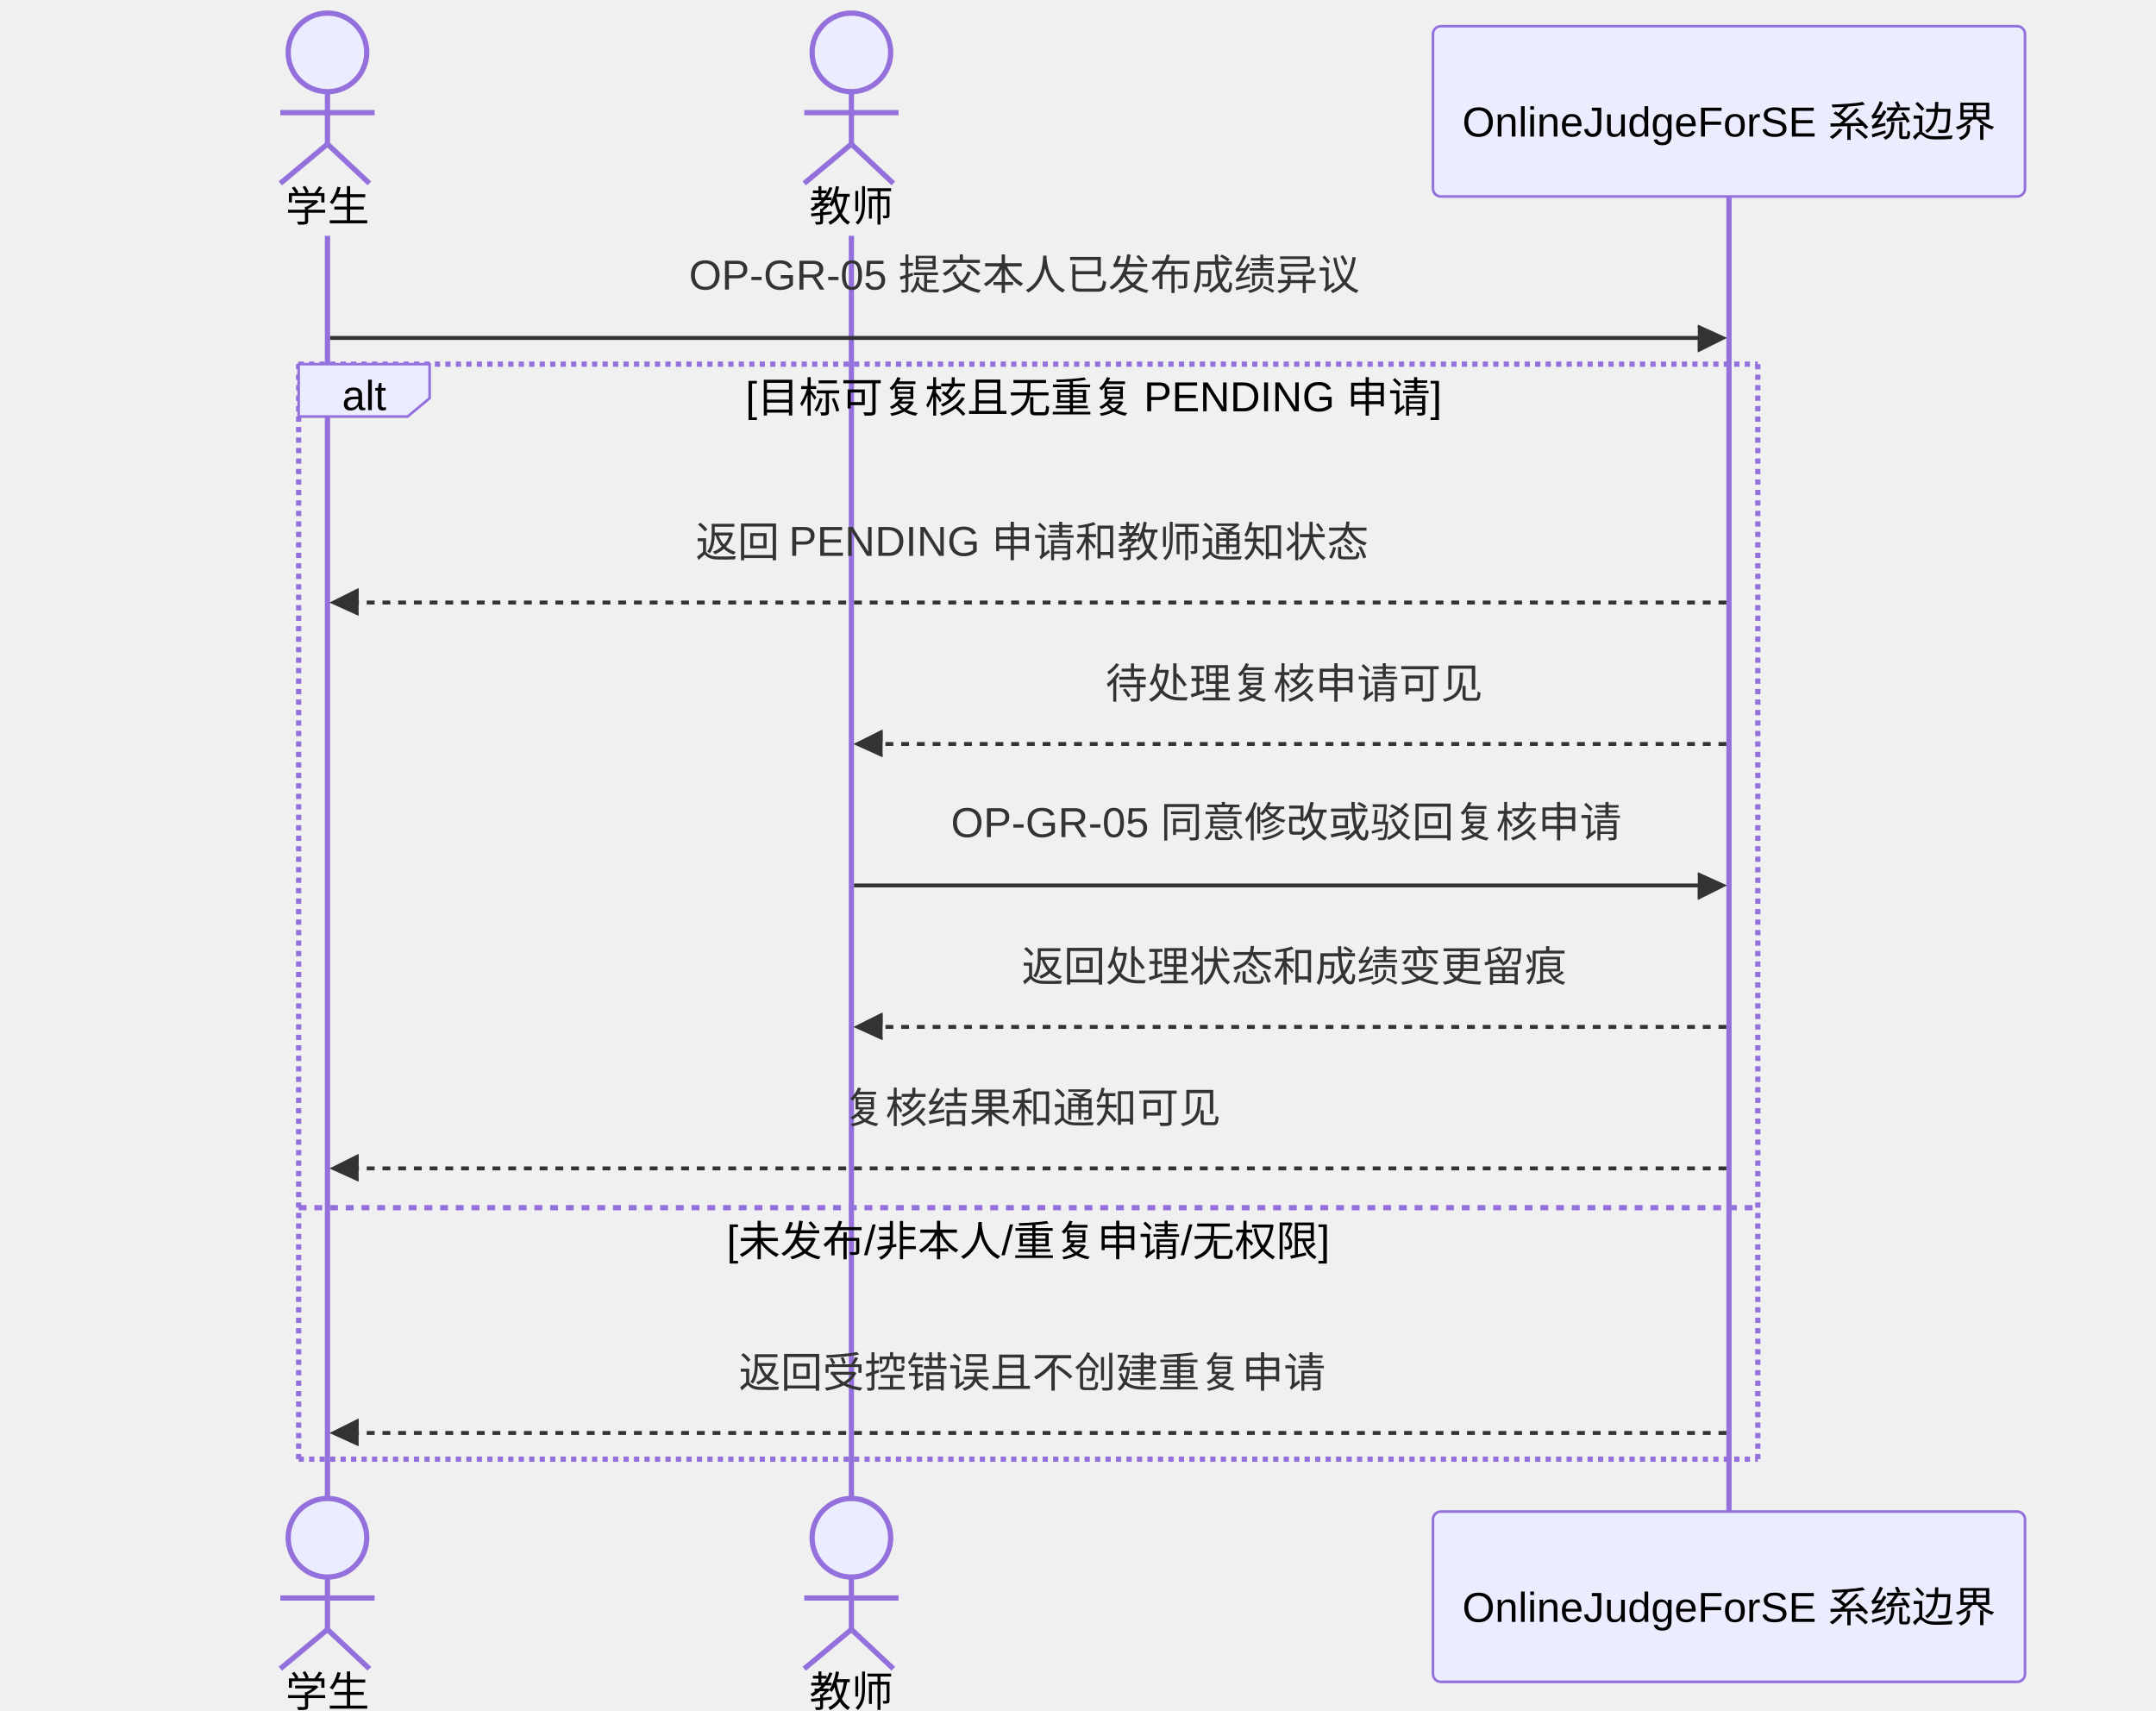
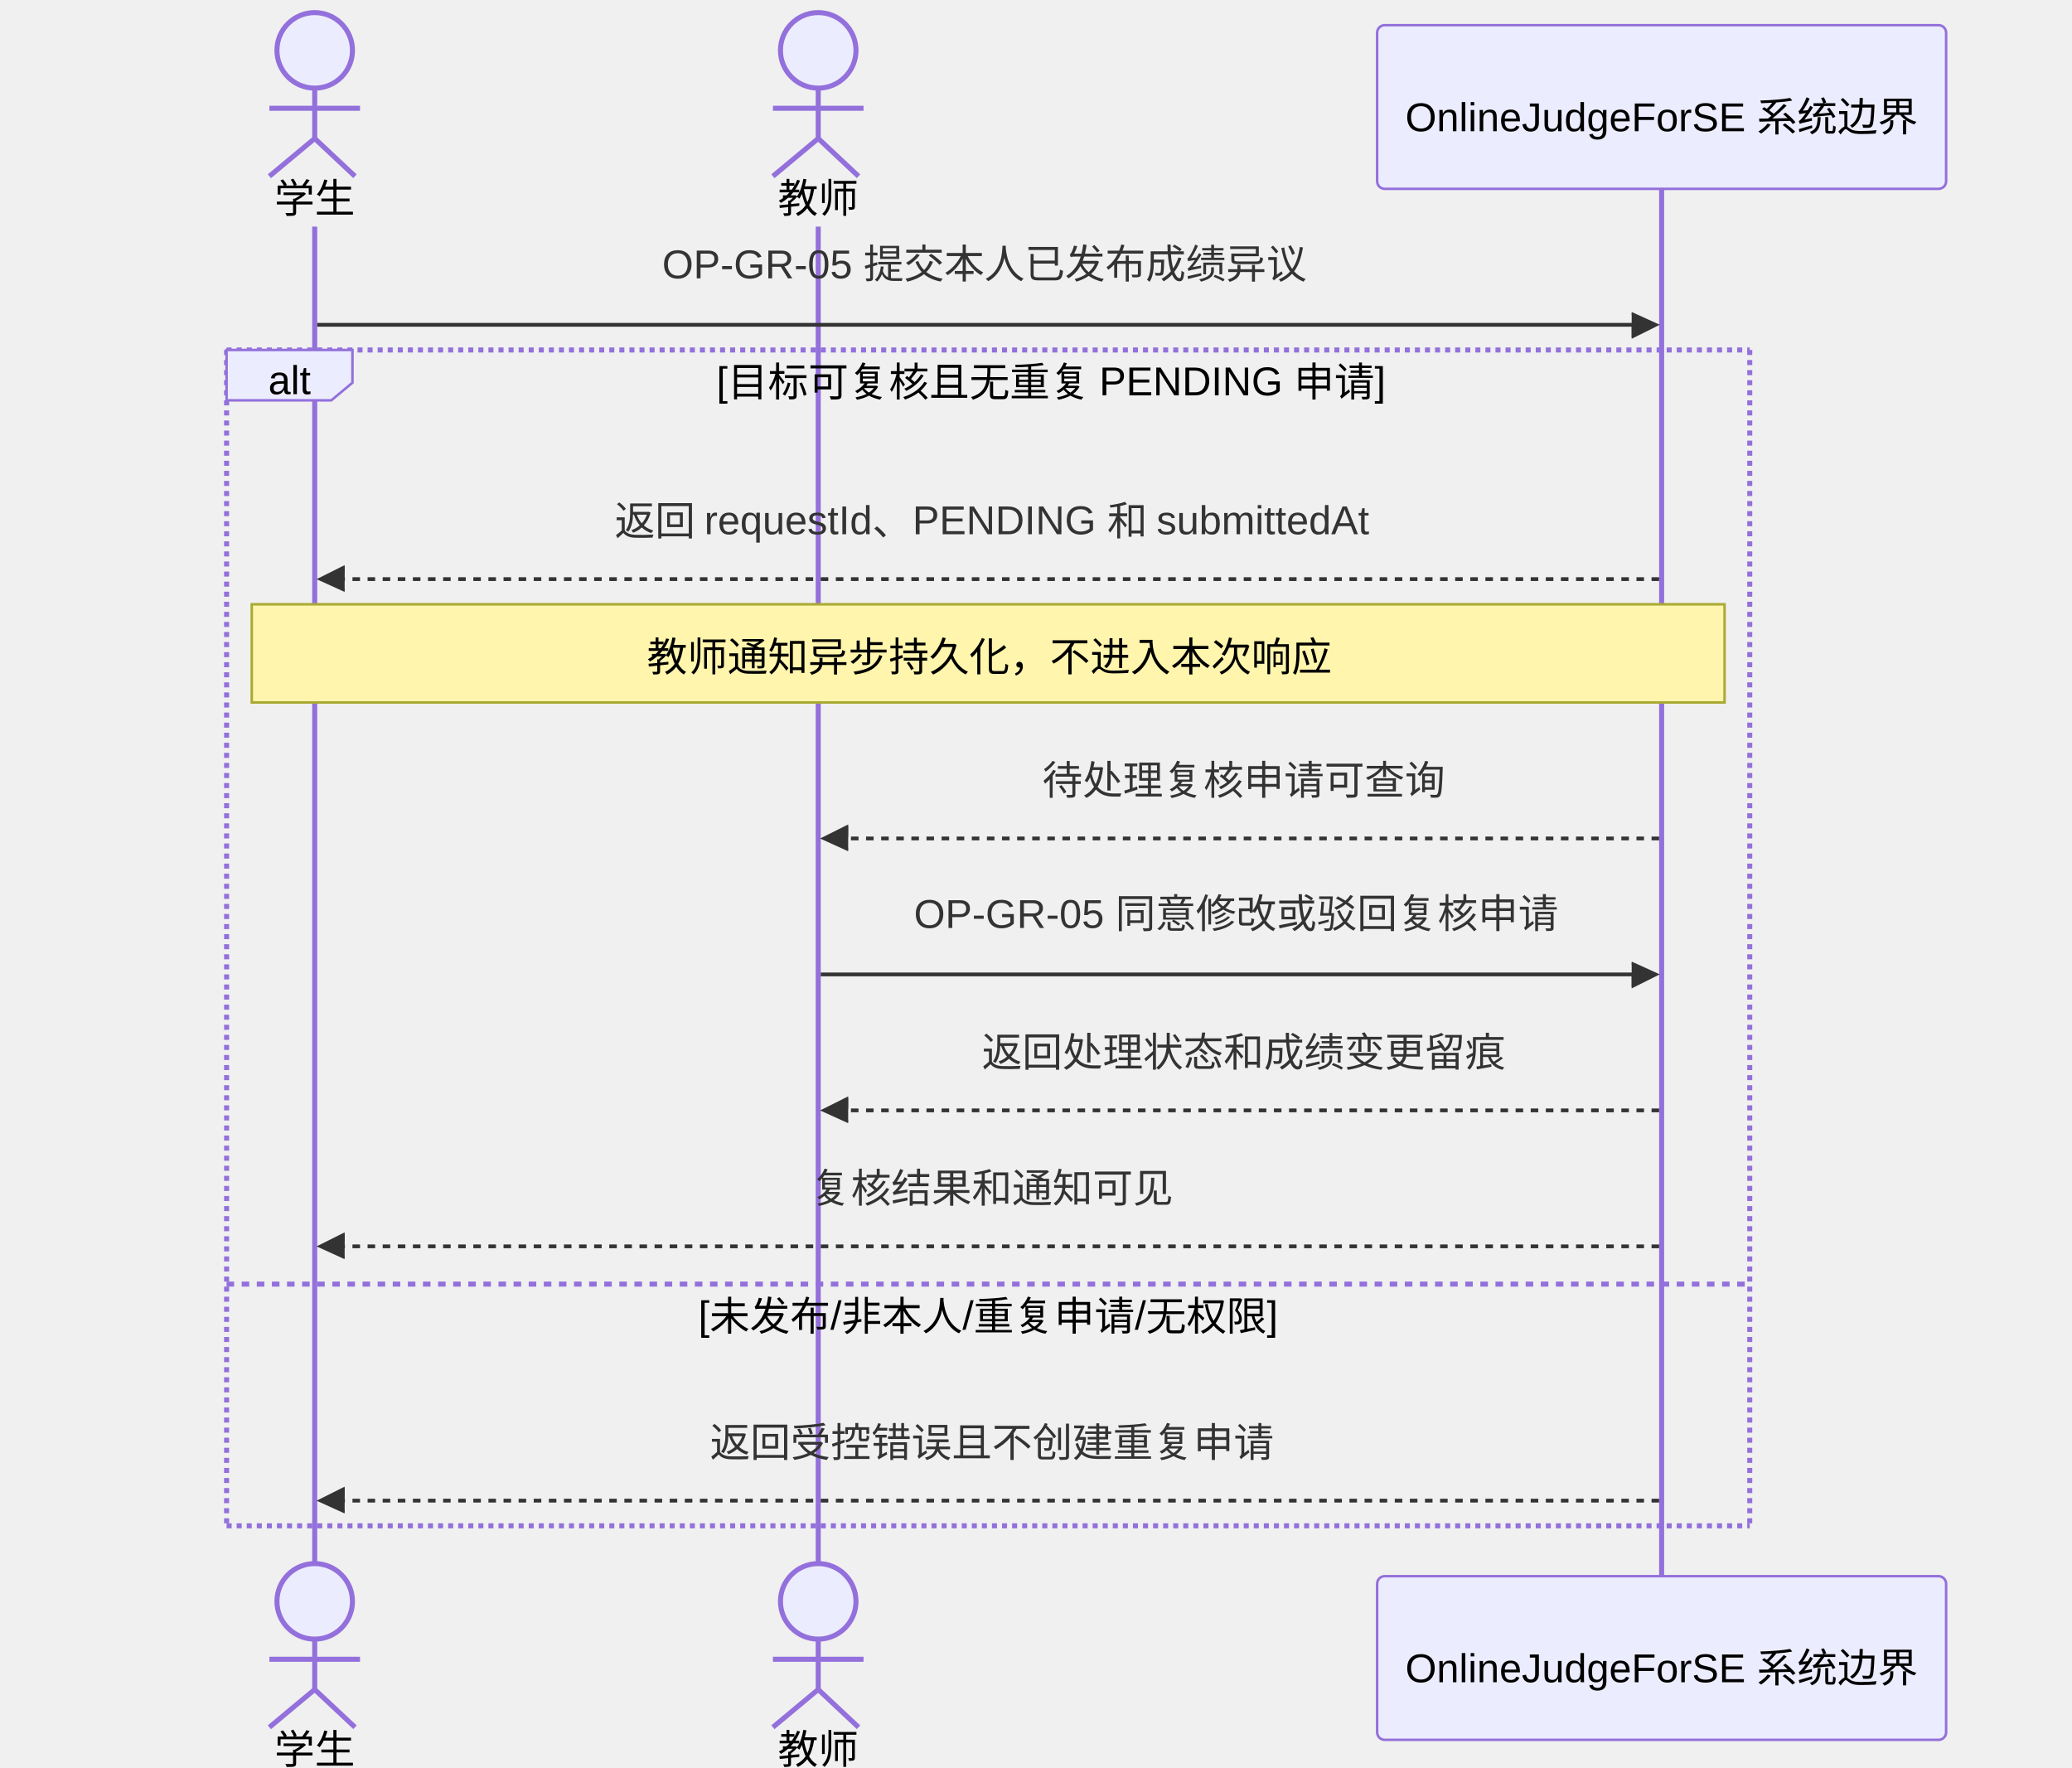
- <svg xmlns="http://www.w3.org/2000/svg" id="my-svg" width="100%" style="max-width: 823px; background-color: transparent;" viewBox="-50 -10 823 653" role="graphics-document document" aria-roledescription="sequence">
+ <svg xmlns="http://www.w3.org/2000/svg" id="my-svg" width="100%" style="max-width: 823px; background-color: transparent;" viewBox="-50 -10 823 702" role="graphics-document document" aria-roledescription="sequence">
  <g>
-     <rect x="497" y="567" fill="#eaeaea" stroke="#666" width="226" height="65" name="System" rx="3" ry="3" class="actor actor-bottom" />
-     <text x="610" y="599.5" dominant-baseline="central" alignment-baseline="central" class="actor actor-box" style="text-anchor: middle; font-size: 16px; font-weight: 400;">
+     <rect x="497" y="616" fill="#eaeaea" stroke="#666" width="226" height="65" name="System" rx="3" ry="3" class="actor actor-bottom" />
+     <text x="610" y="648.5" dominant-baseline="central" alignment-baseline="central" class="actor actor-box" style="text-anchor: middle; font-size: 16px; font-weight: 400;">
      <tspan x="610" dy="0">OnlineJudgeForSE 系统边界</tspan>
    </text>
  </g>
  <g />
  <g />
  <g>
-     <line id="actor2" x1="610" y1="65" x2="610" y2="567" class="actor-line 200" stroke-width="0.5px" stroke="#999" name="System" data-et="life-line" data-id="System" />
+     <line id="actor2" x1="610" y1="65" x2="610" y2="616" class="actor-line 200" stroke-width="0.5px" stroke="#999" name="System" data-et="life-line" data-id="System" />
    <g id="root-2" data-et="participant" data-type="participant" data-id="System">
      <rect x="497" y="0" fill="#eaeaea" stroke="#666" width="226" height="65" name="System" rx="3" ry="3" class="actor actor-top" />
      <text x="610" y="32.5" dominant-baseline="central" alignment-baseline="central" class="actor actor-box" style="text-anchor: middle; font-size: 16px; font-weight: 400;">
        <tspan x="610" dy="0">OnlineJudgeForSE 系统边界</tspan>
      </text>
    </g>
  </g>
  <g>
-     <line id="actor1" x1="275" y1="80" x2="275" y2="567" class="actor-line 200" stroke-width="0.5px" stroke="#999" name="Teacher" data-et="life-line" data-id="Teacher" />
+     <line id="actor1" x1="275" y1="80" x2="275" y2="616" class="actor-line 200" stroke-width="0.5px" stroke="#999" name="Teacher" data-et="life-line" data-id="Teacher" />
  </g>
  <g>
-     <line id="actor0" x1="75" y1="80" x2="75" y2="567" class="actor-line 200" stroke-width="0.5px" stroke="#999" name="Student" data-et="life-line" data-id="Student" />
+     <line id="actor0" x1="75" y1="80" x2="75" y2="616" class="actor-line 200" stroke-width="0.5px" stroke="#999" name="Student" data-et="life-line" data-id="Student" />
  </g>
  <style>#my-svg{font-family:"trebuchet ms",verdana,arial,sans-serif;font-size:16px;fill:#333;}@keyframes edge-animation-frame{from{stroke-dashoffset:0;}}@keyframes dash{to{stroke-dashoffset:0;}}#my-svg .edge-animation-slow{stroke-dasharray:9,5!important;stroke-dashoffset:900;animation:dash 50s linear infinite;stroke-linecap:round;}#my-svg .edge-animation-fast{stroke-dasharray:9,5!important;stroke-dashoffset:900;animation:dash 20s linear infinite;stroke-linecap:round;}#my-svg .error-icon{fill:#552222;}#my-svg .error-text{fill:#552222;stroke:#552222;}#my-svg .edge-thickness-normal{stroke-width:1px;}#my-svg .edge-thickness-thick{stroke-width:3.5px;}#my-svg .edge-pattern-solid{stroke-dasharray:0;}#my-svg .edge-thickness-invisible{stroke-width:0;fill:none;}#my-svg .edge-pattern-dashed{stroke-dasharray:3;}#my-svg .edge-pattern-dotted{stroke-dasharray:2;}#my-svg .marker{fill:#333333;stroke:#333333;}#my-svg .marker.cross{stroke:#333333;}#my-svg svg{font-family:"trebuchet ms",verdana,arial,sans-serif;font-size:16px;}#my-svg p{margin:0;}#my-svg .actor{stroke:#9370DB;fill:#ECECFF;stroke-width:1;}#my-svg rect.actor.outer-path[data-look="neo"]{filter:drop-shadow(1px 2px 2px rgba(185, 185, 185, 1));}#my-svg rect.note[data-look="neo"]{stroke:#aaaa33;fill:#fff5ad;filter:drop-shadow(1px 2px 2px rgba(185, 185, 185, 1));}#my-svg text.actor&gt;tspan{fill:black;stroke:none;}#my-svg .actor-line{stroke:#9370DB;}#my-svg .innerArc{stroke-width:1.5;stroke-dasharray:none;}#my-svg .messageLine0{stroke-width:1.5;stroke-dasharray:none;stroke:#333;}#my-svg .messageLine1{stroke-width:1.5;stroke-dasharray:2,2;stroke:#333;}#my-svg [id$="-arrowhead"] path{fill:#333;stroke:#333;}#my-svg .sequenceNumber{fill:white;}#my-svg [id$="-sequencenumber"]{fill:#333;}#my-svg [id$="-crosshead"] path{fill:#333;stroke:#333;}#my-svg .messageText{fill:#333;stroke:none;}#my-svg .labelBox{stroke:#9370DB;fill:#ECECFF;filter:none;}#my-svg .labelText,#my-svg .labelText&gt;tspan{fill:black;stroke:none;}#my-svg .loopText,#my-svg .loopText&gt;tspan{fill:black;stroke:none;}#my-svg .sectionTitle,#my-svg .sectionTitle&gt;tspan{fill:black;stroke:none;}#my-svg .loopLine{stroke-width:2px;stroke-dasharray:2,2;stroke:#9370DB;fill:#9370DB;}#my-svg .note{stroke:#aaaa33;fill:#fff5ad;}#my-svg .noteText,#my-svg .noteText&gt;tspan{fill:black;stroke:none;font-weight:normal;}#my-svg .activation0{fill:#f4f4f4;stroke:#666;}#my-svg .activation1{fill:#f4f4f4;stroke:#666;}#my-svg .activation2{fill:#f4f4f4;stroke:#666;}#my-svg .actorPopupMenu{position:absolute;}#my-svg .actorPopupMenuPanel{position:absolute;fill:#ECECFF;box-shadow:0px 8px 16px 0px rgba(0,0,0,0.2);filter:drop-shadow(3px 5px 2px rgb(0 0 0 / 0.4));}#my-svg .actor-man circle,#my-svg line{fill:#ECECFF;stroke-width:2px;}#my-svg g rect.rect{filter:drop-shadow(1px 2px 2px rgba(185, 185, 185, 1));stroke:#9370DB;}#my-svg .node .neo-node{stroke:#9370DB;}#my-svg [data-look="neo"].node rect,#my-svg [data-look="neo"].cluster rect,#my-svg [data-look="neo"].node polygon{stroke:#9370DB;filter:drop-shadow(1px 2px 2px rgba(185, 185, 185, 1));}#my-svg [data-look="neo"].swimlane.cluster rect{filter:none;}#my-svg [data-look="neo"].node path{stroke:#9370DB;stroke-width:1px;}#my-svg [data-look="neo"].node .outer-path{filter:drop-shadow(1px 2px 2px rgba(185, 185, 185, 1));}#my-svg [data-look="neo"].node .neo-line path{stroke:#9370DB;filter:none;}#my-svg [data-look="neo"].node circle{stroke:#9370DB;filter:drop-shadow(1px 2px 2px rgba(185, 185, 185, 1));}#my-svg [data-look="neo"].node circle .state-start{fill:#000000;}#my-svg [data-look="neo"].icon-shape .icon{fill:#9370DB;filter:drop-shadow(1px 2px 2px rgba(185, 185, 185, 1));}#my-svg [data-look="neo"].icon-shape .icon-neo path{stroke:#9370DB;filter:drop-shadow(1px 2px 2px rgba(185, 185, 185, 1));}#my-svg :root{--mermaid-font-family:"trebuchet ms",verdana,arial,sans-serif;}</style>
  <g />
  <defs>
    <symbol id="my-svg-computer" width="24" height="24">
      <path transform="scale(.5)" d="M2 2v13h20v-13h-20zm18 11h-16v-9h16v9zm-10.228 6l.466-1h3.524l.467 1h-4.457zm14.228 3h-24l2-6h2.104l-1.33 4h18.45l-1.297-4h2.073l2 6zm-5-10h-14v-7h14v7z" />
    </symbol>
  </defs>
  <defs>
    <symbol id="my-svg-database" fill-rule="evenodd" clip-rule="evenodd">
      <path transform="scale(.5)" d="M12.258.001l.256.004.255.005.253.008.251.01.249.012.247.015.246.016.242.019.241.02.239.023.236.024.233.027.231.028.229.031.225.032.223.034.22.036.217.038.214.04.211.041.208.043.205.045.201.046.198.048.194.05.191.051.187.053.183.054.18.056.175.057.172.059.168.06.163.061.16.063.155.064.15.066.074.033.073.033.071.034.07.034.069.035.068.035.067.035.066.035.064.036.064.036.062.036.06.036.06.037.058.037.058.037.055.038.055.038.053.038.052.038.051.039.05.039.048.039.047.039.045.04.044.04.043.04.041.04.04.041.039.041.037.041.036.041.034.041.033.042.032.042.03.042.029.042.027.042.026.043.024.043.023.043.021.043.02.043.018.044.017.043.015.044.013.044.012.044.011.045.009.044.007.045.006.045.004.045.002.045.001.045v17l-.001.045-.002.045-.004.045-.006.045-.007.045-.009.044-.011.045-.012.044-.013.044-.015.044-.017.043-.018.044-.02.043-.021.043-.023.043-.024.043-.026.043-.027.042-.029.042-.03.042-.032.042-.033.042-.034.041-.036.041-.037.041-.039.041-.04.041-.041.04-.043.04-.044.04-.045.04-.047.039-.048.039-.05.039-.051.039-.052.038-.053.038-.055.038-.055.038-.058.037-.058.037-.06.037-.06.036-.062.036-.064.036-.064.036-.066.035-.067.035-.068.035-.069.035-.07.034-.071.034-.073.033-.074.033-.15.066-.155.064-.16.063-.163.061-.168.06-.172.059-.175.057-.18.056-.183.054-.187.053-.191.051-.194.05-.198.048-.201.046-.205.045-.208.043-.211.041-.214.04-.217.038-.22.036-.223.034-.225.032-.229.031-.231.028-.233.027-.236.024-.239.023-.241.02-.242.019-.246.016-.247.015-.249.012-.251.01-.253.008-.255.005-.256.004-.258.001-.258-.001-.256-.004-.255-.005-.253-.008-.251-.01-.249-.012-.247-.015-.245-.016-.243-.019-.241-.02-.238-.023-.236-.024-.234-.027-.231-.028-.228-.031-.226-.032-.223-.034-.22-.036-.217-.038-.214-.04-.211-.041-.208-.043-.204-.045-.201-.046-.198-.048-.195-.05-.19-.051-.187-.053-.184-.054-.179-.056-.176-.057-.172-.059-.167-.06-.164-.061-.159-.063-.155-.064-.151-.066-.074-.033-.072-.033-.072-.034-.07-.034-.069-.035-.068-.035-.067-.035-.066-.035-.064-.036-.063-.036-.062-.036-.061-.036-.06-.037-.058-.037-.057-.037-.056-.038-.055-.038-.053-.038-.052-.038-.051-.039-.049-.039-.049-.039-.046-.039-.046-.04-.044-.04-.043-.04-.041-.04-.04-.041-.039-.041-.037-.041-.036-.041-.034-.041-.033-.042-.032-.042-.03-.042-.029-.042-.027-.042-.026-.043-.024-.043-.023-.043-.021-.043-.02-.043-.018-.044-.017-.043-.015-.044-.013-.044-.012-.044-.011-.045-.009-.044-.007-.045-.006-.045-.004-.045-.002-.045-.001-.045v-17l.001-.045.002-.045.004-.045.006-.045.007-.045.009-.044.011-.045.012-.044.013-.044.015-.044.017-.043.018-.044.02-.043.021-.043.023-.043.024-.043.026-.043.027-.042.029-.042.03-.042.032-.042.033-.042.034-.041.036-.041.037-.041.039-.041.04-.041.041-.04.043-.04.044-.04.046-.04.046-.039.049-.039.049-.039.051-.039.052-.038.053-.038.055-.038.056-.038.057-.037.058-.037.06-.037.061-.036.062-.036.063-.036.064-.036.066-.035.067-.035.068-.035.069-.035.07-.034.072-.034.072-.033.074-.033.151-.066.155-.064.159-.063.164-.061.167-.06.172-.059.176-.057.179-.056.184-.054.187-.053.19-.051.195-.05.198-.048.201-.046.204-.045.208-.043.211-.041.214-.04.217-.038.22-.036.223-.034.226-.032.228-.031.231-.028.234-.027.236-.024.238-.023.241-.02.243-.019.245-.016.247-.015.249-.012.251-.01.253-.008.255-.005.256-.004.258-.001.258.001zm-9.258 20.499v.01l.001.021.003.021.004.022.005.021.006.022.007.022.009.023.01.022.011.023.012.023.013.023.015.023.016.024.017.023.018.024.019.024.021.024.022.025.023.024.024.025.052.049.056.05.061.051.066.051.07.051.075.051.079.052.084.052.088.052.092.052.097.052.102.051.105.052.11.052.114.051.119.051.123.051.127.05.131.05.135.05.139.048.144.049.147.047.152.047.155.047.16.045.163.045.167.043.171.043.176.041.178.041.183.039.187.039.19.037.194.035.197.035.202.033.204.031.209.03.212.029.216.027.219.025.222.024.226.021.23.02.233.018.236.016.24.015.243.012.246.01.249.008.253.005.256.004.259.001.26-.001.257-.004.254-.005.25-.008.247-.011.244-.012.241-.014.237-.016.233-.018.231-.021.226-.021.224-.024.22-.026.216-.027.212-.028.21-.031.205-.031.202-.034.198-.034.194-.036.191-.037.187-.039.183-.04.179-.04.175-.042.172-.043.168-.044.163-.045.16-.046.155-.046.152-.047.148-.048.143-.049.139-.049.136-.05.131-.05.126-.05.123-.051.118-.052.114-.051.11-.052.106-.052.101-.052.096-.052.092-.052.088-.053.083-.051.079-.052.074-.052.07-.051.065-.051.06-.051.056-.05.051-.05.023-.024.023-.025.021-.024.02-.024.019-.024.018-.024.017-.024.015-.023.014-.024.013-.023.012-.023.01-.023.01-.022.008-.022.006-.022.006-.022.004-.022.004-.021.001-.021.001-.021v-4.127l-.077.055-.08.053-.083.054-.085.053-.087.052-.09.052-.093.051-.095.05-.097.05-.1.049-.102.049-.105.048-.106.047-.109.047-.111.046-.114.045-.115.045-.118.044-.12.043-.122.042-.124.042-.126.041-.128.04-.13.04-.132.038-.134.038-.135.037-.138.037-.139.035-.142.035-.143.034-.144.033-.147.032-.148.031-.15.03-.151.03-.153.029-.154.027-.156.027-.158.026-.159.025-.161.024-.162.023-.163.022-.165.021-.166.02-.167.019-.169.018-.169.017-.171.016-.173.015-.173.014-.175.013-.175.012-.177.011-.178.01-.179.008-.179.008-.181.006-.182.005-.182.004-.184.003-.184.002h-.37l-.184-.002-.184-.003-.182-.004-.182-.005-.181-.006-.179-.008-.179-.008-.178-.01-.176-.011-.176-.012-.175-.013-.173-.014-.172-.015-.171-.016-.17-.017-.169-.018-.167-.019-.166-.02-.165-.021-.163-.022-.162-.023-.161-.024-.159-.025-.157-.026-.156-.027-.155-.027-.153-.029-.151-.03-.15-.03-.148-.031-.146-.032-.145-.033-.143-.034-.141-.035-.14-.035-.137-.037-.136-.037-.134-.038-.132-.038-.13-.04-.128-.04-.126-.041-.124-.042-.122-.042-.12-.044-.117-.043-.116-.045-.113-.045-.112-.046-.109-.047-.106-.047-.105-.048-.102-.049-.1-.049-.097-.05-.095-.05-.093-.052-.09-.051-.087-.052-.085-.053-.083-.054-.08-.054-.077-.054v4.127zm0-5.654v.011l.001.021.003.021.004.021.005.022.006.022.007.022.009.022.01.022.011.023.012.023.013.023.015.024.016.023.017.024.018.024.019.024.021.024.022.024.023.025.024.024.052.05.056.05.061.05.066.051.07.051.075.052.079.051.084.052.088.052.092.052.097.052.102.052.105.052.11.051.114.051.119.052.123.05.127.051.131.05.135.049.139.049.144.048.147.048.152.047.155.046.16.045.163.045.167.044.171.042.176.042.178.04.183.04.187.038.19.037.194.036.197.034.202.033.204.032.209.03.212.028.216.027.219.025.222.024.226.022.23.02.233.018.236.016.24.014.243.012.246.01.249.008.253.006.256.003.259.001.26-.001.257-.003.254-.006.25-.008.247-.01.244-.012.241-.015.237-.016.233-.018.231-.02.226-.022.224-.024.22-.025.216-.027.212-.029.21-.03.205-.032.202-.033.198-.035.194-.036.191-.037.187-.039.183-.039.179-.041.175-.042.172-.043.168-.044.163-.045.16-.045.155-.047.152-.047.148-.048.143-.048.139-.05.136-.049.131-.05.126-.051.123-.051.118-.051.114-.052.11-.052.106-.052.101-.052.096-.052.092-.052.088-.052.083-.052.079-.052.074-.051.07-.052.065-.051.06-.05.056-.051.051-.049.023-.025.023-.024.021-.025.02-.024.019-.024.018-.024.017-.024.015-.023.014-.023.013-.024.012-.022.01-.023.01-.023.008-.022.006-.022.006-.022.004-.021.004-.022.001-.021.001-.021v-4.139l-.077.054-.08.054-.083.054-.085.052-.087.053-.09.051-.093.051-.095.051-.097.05-.1.049-.102.049-.105.048-.106.047-.109.047-.111.046-.114.045-.115.044-.118.044-.12.044-.122.042-.124.042-.126.041-.128.04-.13.039-.132.039-.134.038-.135.037-.138.036-.139.036-.142.035-.143.033-.144.033-.147.033-.148.031-.15.03-.151.03-.153.028-.154.028-.156.027-.158.026-.159.025-.161.024-.162.023-.163.022-.165.021-.166.02-.167.019-.169.018-.169.017-.171.016-.173.015-.173.014-.175.013-.175.012-.177.011-.178.009-.179.009-.179.007-.181.007-.182.005-.182.004-.184.003-.184.002h-.37l-.184-.002-.184-.003-.182-.004-.182-.005-.181-.007-.179-.007-.179-.009-.178-.009-.176-.011-.176-.012-.175-.013-.173-.014-.172-.015-.171-.016-.17-.017-.169-.018-.167-.019-.166-.02-.165-.021-.163-.022-.162-.023-.161-.024-.159-.025-.157-.026-.156-.027-.155-.028-.153-.028-.151-.03-.15-.03-.148-.031-.146-.033-.145-.033-.143-.033-.141-.035-.14-.036-.137-.036-.136-.037-.134-.038-.132-.039-.13-.039-.128-.04-.126-.041-.124-.042-.122-.043-.12-.043-.117-.044-.116-.044-.113-.046-.112-.046-.109-.046-.106-.047-.105-.048-.102-.049-.1-.049-.097-.05-.095-.051-.093-.051-.09-.051-.087-.053-.085-.052-.083-.054-.08-.054-.077-.054v4.139zm0-5.666v.011l.001.02.003.022.004.021.005.022.006.021.007.022.009.023.01.022.011.023.012.023.013.023.015.023.016.024.017.024.018.023.019.024.021.025.022.024.023.024.024.025.052.05.056.05.061.05.066.051.07.051.075.052.079.051.084.052.088.052.092.052.097.052.102.052.105.051.11.052.114.051.119.051.123.051.127.05.131.05.135.05.139.049.144.048.147.048.152.047.155.046.16.045.163.045.167.043.171.043.176.042.178.04.183.04.187.038.19.037.194.036.197.034.202.033.204.032.209.03.212.028.216.027.219.025.222.024.226.021.23.02.233.018.236.017.24.014.243.012.246.01.249.008.253.006.256.003.259.001.26-.001.257-.003.254-.006.25-.008.247-.01.244-.013.241-.014.237-.016.233-.018.231-.02.226-.022.224-.024.22-.025.216-.027.212-.029.21-.03.205-.032.202-.033.198-.035.194-.036.191-.037.187-.039.183-.039.179-.041.175-.042.172-.043.168-.044.163-.045.16-.045.155-.047.152-.047.148-.048.143-.049.139-.049.136-.049.131-.051.126-.05.123-.051.118-.052.114-.051.11-.052.106-.052.101-.052.096-.052.092-.052.088-.052.083-.052.079-.052.074-.052.07-.051.065-.051.06-.051.056-.05.051-.049.023-.025.023-.025.021-.024.02-.024.019-.024.018-.024.017-.024.015-.023.014-.024.013-.023.012-.023.01-.022.01-.023.008-.022.006-.022.006-.022.004-.022.004-.021.001-.021.001-.021v-4.153l-.077.054-.08.054-.083.053-.085.053-.087.053-.09.051-.093.051-.095.051-.097.05-.1.049-.102.048-.105.048-.106.048-.109.046-.111.046-.114.046-.115.044-.118.044-.12.043-.122.043-.124.042-.126.041-.128.04-.13.039-.132.039-.134.038-.135.037-.138.036-.139.036-.142.034-.143.034-.144.033-.147.032-.148.032-.15.03-.151.03-.153.028-.154.028-.156.027-.158.026-.159.024-.161.024-.162.023-.163.023-.165.021-.166.02-.167.019-.169.018-.169.017-.171.016-.173.015-.173.014-.175.013-.175.012-.177.01-.178.01-.179.009-.179.007-.181.006-.182.006-.182.004-.184.003-.184.001-.185.001-.185-.001-.184-.001-.184-.003-.182-.004-.182-.006-.181-.006-.179-.007-.179-.009-.178-.01-.176-.01-.176-.012-.175-.013-.173-.014-.172-.015-.171-.016-.17-.017-.169-.018-.167-.019-.166-.02-.165-.021-.163-.023-.162-.023-.161-.024-.159-.024-.157-.026-.156-.027-.155-.028-.153-.028-.151-.03-.15-.03-.148-.032-.146-.032-.145-.033-.143-.034-.141-.034-.14-.036-.137-.036-.136-.037-.134-.038-.132-.039-.13-.039-.128-.041-.126-.041-.124-.041-.122-.043-.12-.043-.117-.044-.116-.044-.113-.046-.112-.046-.109-.046-.106-.048-.105-.048-.102-.048-.1-.05-.097-.049-.095-.051-.093-.051-.09-.052-.087-.052-.085-.053-.083-.053-.08-.054-.077-.054v4.153zm8.74-8.179l-.257.004-.254.005-.25.008-.247.011-.244.012-.241.014-.237.016-.233.018-.231.021-.226.022-.224.023-.22.026-.216.027-.212.028-.21.031-.205.032-.202.033-.198.034-.194.036-.191.038-.187.038-.183.04-.179.041-.175.042-.172.043-.168.043-.163.045-.16.046-.155.046-.152.048-.148.048-.143.048-.139.049-.136.05-.131.05-.126.051-.123.051-.118.051-.114.052-.11.052-.106.052-.101.052-.096.052-.092.052-.088.052-.083.052-.079.052-.074.051-.07.052-.065.051-.06.05-.056.05-.051.05-.023.025-.023.024-.021.024-.02.025-.019.024-.018.024-.017.023-.015.024-.014.023-.013.023-.012.023-.01.023-.01.022-.008.022-.006.023-.006.021-.004.022-.004.021-.001.021-.001.021.001.021.001.021.004.021.004.022.006.021.006.023.008.022.01.022.01.023.012.023.013.023.014.023.015.024.017.023.018.024.019.024.02.025.021.024.023.024.023.025.051.05.056.05.06.05.065.051.07.052.074.051.079.052.083.052.088.052.092.052.096.052.101.052.106.052.11.052.114.052.118.051.123.051.126.051.131.05.136.05.139.049.143.048.148.048.152.048.155.046.16.046.163.045.168.043.172.043.175.042.179.041.183.04.187.038.191.038.194.036.198.034.202.033.205.032.21.031.212.028.216.027.22.026.224.023.226.022.231.021.233.018.237.016.241.014.244.012.247.011.25.008.254.005.257.004.26.001.26-.001.257-.004.254-.005.25-.008.247-.011.244-.012.241-.014.237-.016.233-.018.231-.021.226-.022.224-.023.22-.026.216-.027.212-.028.21-.031.205-.032.202-.033.198-.034.194-.036.191-.038.187-.038.183-.04.179-.041.175-.042.172-.043.168-.043.163-.045.16-.046.155-.046.152-.048.148-.048.143-.048.139-.049.136-.05.131-.05.126-.051.123-.051.118-.051.114-.052.11-.052.106-.052.101-.052.096-.052.092-.052.088-.052.083-.052.079-.052.074-.051.07-.052.065-.051.06-.05.056-.05.051-.05.023-.025.023-.024.021-.024.02-.025.019-.024.018-.024.017-.023.015-.024.014-.023.013-.023.012-.023.01-.023.01-.022.008-.022.006-.023.006-.021.004-.022.004-.021.001-.021.001-.021-.001-.021-.001-.021-.004-.021-.004-.022-.006-.021-.006-.023-.008-.022-.01-.022-.01-.023-.012-.023-.013-.023-.014-.023-.015-.024-.017-.023-.018-.024-.019-.024-.02-.025-.021-.024-.023-.024-.023-.025-.051-.05-.056-.05-.06-.05-.065-.051-.07-.052-.074-.051-.079-.052-.083-.052-.088-.052-.092-.052-.096-.052-.101-.052-.106-.052-.11-.052-.114-.052-.118-.051-.123-.051-.126-.051-.131-.05-.136-.05-.139-.049-.143-.048-.148-.048-.152-.048-.155-.046-.16-.046-.163-.045-.168-.043-.172-.043-.175-.042-.179-.041-.183-.04-.187-.038-.191-.038-.194-.036-.198-.034-.202-.033-.205-.032-.21-.031-.212-.028-.216-.027-.22-.026-.224-.023-.226-.022-.231-.021-.233-.018-.237-.016-.241-.014-.244-.012-.247-.011-.25-.008-.254-.005-.257-.004-.26-.001-.26.001z" />
    </symbol>
  </defs>
  <defs>
    <symbol id="my-svg-clock" width="24" height="24">
      <path transform="scale(.5)" d="M12 2c5.514 0 10 4.486 10 10s-4.486 10-10 10-10-4.486-10-10 4.486-10 10-10zm0-2c-6.627 0-12 5.373-12 12s5.373 12 12 12 12-5.373 12-12-5.373-12-12-12zm5.848 12.459c.202.038.202.333.001.372-1.907.361-6.045 1.111-6.547 1.111-.719 0-1.301-.582-1.301-1.301 0-.512.77-5.447 1.125-7.445.034-.192.312-.181.343.014l.985 6.238 5.394 1.011z" />
    </symbol>
  </defs>
  <defs>
    <marker id="my-svg-arrowhead" refX="7.9" refY="5" markerUnits="userSpaceOnUse" markerWidth="12" markerHeight="12" orient="auto-start-reverse">
      <path d="M -1 0 L 10 5 L 0 10 z" />
    </marker>
  </defs>
  <defs>
    <marker id="my-svg-crosshead" markerWidth="15" markerHeight="8" orient="auto" refX="4" refY="4.5">
      <path fill="none" stroke="#000000" stroke-width="1pt" d="M 1,2 L 6,7 M 6,2 L 1,7" style="stroke-dasharray: 0, 0;" />
    </marker>
  </defs>
  <defs>
    <marker id="my-svg-filled-head" refX="15.5" refY="7" markerWidth="20" markerHeight="28" orient="auto">
      <path d="M 18,7 L9,13 L14,7 L9,1 Z" />
    </marker>
  </defs>
  <defs>
    <marker id="my-svg-sequencenumber" refX="15" refY="15" markerWidth="60" markerHeight="40" orient="auto">
      <circle cx="15" cy="15" r="6" />
    </marker>
  </defs>
  <defs>
    <marker id="my-svg-solidTopArrowHead" refX="7.9" refY="7.25" markerUnits="userSpaceOnUse" markerWidth="12" markerHeight="12" orient="auto-start-reverse">
      <path d="M 0 0 L 10 8 L 0 8 z" />
    </marker>
  </defs>
  <defs>
    <marker id="my-svg-solidBottomArrowHead" refX="7.9" refY="0.75" markerUnits="userSpaceOnUse" markerWidth="12" markerHeight="12" orient="auto-start-reverse">
      <path d="M 0 0 L 10 0 L 0 8 z" />
    </marker>
  </defs>
  <defs>
    <marker id="my-svg-stickTopArrowHead" refX="7.5" refY="7" markerUnits="userSpaceOnUse" markerWidth="12" markerHeight="12" orient="auto-start-reverse">
      <path d="M 0 0 L 7 7" stroke="black" stroke-width="1.5" fill="none" />
    </marker>
  </defs>
  <defs>
    <marker id="my-svg-stickBottomArrowHead" refX="7.5" refY="0" markerUnits="userSpaceOnUse" markerWidth="12" markerHeight="12" orient="auto-start-reverse">
      <path d="M 0 7 L 7 0" stroke="black" stroke-width="1.5" fill="none" />
    </marker>
  </defs>
-   <g data-et="control-structure" data-id="i9">
-     <line x1="64" y1="129" x2="621" y2="129" class="loopLine" />
-     <line x1="621" y1="129" x2="621" y2="547" class="loopLine" />
-     <line x1="64" y1="547" x2="621" y2="547" class="loopLine" />
-     <line x1="64" y1="129" x2="64" y2="547" class="loopLine" />
-     <line x1="64" y1="451" x2="621" y2="451" class="loopLine" style="stroke-dasharray: 3, 3;" />
-     <polygon points="64,129 114,129 114,142 105.6,149 64,149" class="labelBox" />
-     <text x="89" y="142" text-anchor="middle" dominant-baseline="middle" alignment-baseline="middle" class="labelText" style="font-size: 16px; font-weight: 400;">alt</text>
+   <g data-et="note" data-id="i3">
+     <rect x="50" y="230" fill="#EDF2AE" stroke="#666" width="585" height="39" class="note" />
+     <text x="343" y="235" text-anchor="middle" dominant-baseline="middle" alignment-baseline="middle" class="noteText" dy="1em" style="font-size: 16px; font-weight: 400;">
+       <tspan x="343">教师通知异步持久化，不进入本次响应</tspan>
+     </text>
+   </g>
+   <g data-et="control-structure" data-id="i10">
+     <line x1="40" y1="129" x2="645" y2="129" class="loopLine" />
+     <line x1="645" y1="129" x2="645" y2="596" class="loopLine" />
+     <line x1="40" y1="596" x2="645" y2="596" class="loopLine" />
+     <line x1="40" y1="129" x2="40" y2="596" class="loopLine" />
+     <line x1="40" y1="500" x2="645" y2="500" class="loopLine" style="stroke-dasharray: 3, 3;" />
+     <polygon points="40,129 90,129 90,142 81.6,149 40,149" class="labelBox" />
+     <text x="65" y="142" text-anchor="middle" dominant-baseline="middle" alignment-baseline="middle" class="labelText" style="font-size: 16px; font-weight: 400;">alt</text>
    <text x="367.5" y="147" text-anchor="middle" class="loopText" style="font-size: 16px; font-weight: 400;">
      <tspan x="367.5">[目标可复核且无重复 PENDING 申请]</tspan>
    </text>
-     <text x="342.5" y="469" text-anchor="middle" class="sectionTitle" style="font-size: 16px; font-weight: 400;">[未发布/非本人/重复申请/无权限]</text>
+     <text x="342.5" y="518" text-anchor="middle" class="sectionTitle" style="font-size: 16px; font-weight: 400;">[未发布/非本人/重复申请/无权限]</text>
  </g>
  <g class="actor-man actor-top" name="Student" data-et="participant" data-type="actor" data-id="Student" style="stroke: rgb(147, 112, 219);">
    <line id="actor-man-torso0" x1="75" y1="25" x2="75" y2="45" />
    <line id="actor-man-arms0" x1="57" y1="33" x2="93" y2="33" />
    <line x1="57" y1="60" x2="75" y2="45" />
    <line x1="75" y1="45" x2="91" y2="60" />
    <circle cx="75" cy="10" r="15" width="150" height="65" />
    <text x="75" y="67.5" dominant-baseline="central" alignment-baseline="central" class="actor actor-man" style="text-anchor: middle; font-size: 16px; font-weight: 400;">
      <tspan x="75" dy="0">学生</tspan>
    </text>
  </g>
  <g class="actor-man actor-top" name="Teacher" data-et="participant" data-type="actor" data-id="Teacher" style="stroke: rgb(147, 112, 219);">
    <line id="actor-man-torso1" x1="275" y1="25" x2="275" y2="45" />
    <line id="actor-man-arms1" x1="257" y1="33" x2="293" y2="33" />
    <line x1="257" y1="60" x2="275" y2="45" />
    <line x1="275" y1="45" x2="291" y2="60" />
    <circle cx="275" cy="10" r="15" width="150" height="65" />
    <text x="275" y="67.5" dominant-baseline="central" alignment-baseline="central" class="actor actor-man" style="text-anchor: middle; font-size: 16px; font-weight: 400;">
      <tspan x="275" dy="0">教师</tspan>
    </text>
  </g>
  <text x="341" y="80" text-anchor="middle" dominant-baseline="middle" alignment-baseline="middle" class="messageText" dy="1em" style="font-size: 16px; font-weight: 400;">OP-GR-05 提交本人已发布成绩异议</text>
  <line x1="76" y1="119" x2="606" y2="119" class="messageLine0" data-et="message" data-id="i0" data-from="Student" data-to="System" stroke-width="2" stroke="none" marker-end="url(#my-svg-arrowhead)" style="fill: none;" />
-   <text x="344" y="181" text-anchor="middle" dominant-baseline="middle" alignment-baseline="middle" class="messageText" dy="1em" style="font-size: 16px; font-weight: 400;">返回 PENDING 申请和教师通知状态</text>
+   <text x="344" y="181" text-anchor="middle" dominant-baseline="middle" alignment-baseline="middle" class="messageText" dy="1em" style="font-size: 16px; font-weight: 400;">返回 requestId、PENDING 和 submittedAt</text>
  <line x1="609" y1="220" x2="79" y2="220" class="messageLine1" data-et="message" data-id="i2" data-from="System" data-to="Student" stroke-width="2" stroke="none" marker-end="url(#my-svg-arrowhead)" style="stroke-dasharray: 3, 3; fill: none;" />
-   <text x="444" y="235" text-anchor="middle" dominant-baseline="middle" alignment-baseline="middle" class="messageText" dy="1em" style="font-size: 16px; font-weight: 400;">待处理复核申请可见</text>
-   <line x1="609" y1="274" x2="279" y2="274" class="messageLine1" data-et="message" data-id="i3" data-from="System" data-to="Teacher" stroke-width="2" stroke="none" marker-end="url(#my-svg-arrowhead)" style="stroke-dasharray: 3, 3; fill: none;" />
-   <text x="441" y="289" text-anchor="middle" dominant-baseline="middle" alignment-baseline="middle" class="messageText" dy="1em" style="font-size: 16px; font-weight: 400;">OP-GR-05 同意修改或驳回复核申请</text>
-   <line x1="276" y1="328" x2="606" y2="328" class="messageLine0" data-et="message" data-id="i4" data-from="Teacher" data-to="System" stroke-width="2" stroke="none" marker-end="url(#my-svg-arrowhead)" style="fill: none;" />
-   <text x="444" y="343" text-anchor="middle" dominant-baseline="middle" alignment-baseline="middle" class="messageText" dy="1em" style="font-size: 16px; font-weight: 400;">返回处理状态和成绩变更留痕</text>
-   <line x1="609" y1="382" x2="279" y2="382" class="messageLine1" data-et="message" data-id="i5" data-from="System" data-to="Teacher" stroke-width="2" stroke="none" marker-end="url(#my-svg-arrowhead)" style="stroke-dasharray: 3, 3; fill: none;" />
-   <text x="344" y="397" text-anchor="middle" dominant-baseline="middle" alignment-baseline="middle" class="messageText" dy="1em" style="font-size: 16px; font-weight: 400;">复核结果和通知可见</text>
-   <line x1="609" y1="436" x2="79" y2="436" class="messageLine1" data-et="message" data-id="i6" data-from="System" data-to="Student" stroke-width="2" stroke="none" marker-end="url(#my-svg-arrowhead)" style="stroke-dasharray: 3, 3; fill: none;" />
-   <text x="344" y="498" text-anchor="middle" dominant-baseline="middle" alignment-baseline="middle" class="messageText" dy="1em" style="font-size: 16px; font-weight: 400;">返回受控错误且不创建重复申请</text>
-   <line x1="609" y1="537" x2="79" y2="537" class="messageLine1" data-et="message" data-id="i8" data-from="System" data-to="Student" stroke-width="2" stroke="none" marker-end="url(#my-svg-arrowhead)" style="stroke-dasharray: 3, 3; fill: none;" />
+   <text x="444" y="284" text-anchor="middle" dominant-baseline="middle" alignment-baseline="middle" class="messageText" dy="1em" style="font-size: 16px; font-weight: 400;">待处理复核申请可查询</text>
+   <line x1="609" y1="323" x2="279" y2="323" class="messageLine1" data-et="message" data-id="i4" data-from="System" data-to="Teacher" stroke-width="2" stroke="none" marker-end="url(#my-svg-arrowhead)" style="stroke-dasharray: 3, 3; fill: none;" />
+   <text x="441" y="338" text-anchor="middle" dominant-baseline="middle" alignment-baseline="middle" class="messageText" dy="1em" style="font-size: 16px; font-weight: 400;">OP-GR-05 同意修改或驳回复核申请</text>
+   <line x1="276" y1="377" x2="606" y2="377" class="messageLine0" data-et="message" data-id="i5" data-from="Teacher" data-to="System" stroke-width="2" stroke="none" marker-end="url(#my-svg-arrowhead)" style="fill: none;" />
+   <text x="444" y="392" text-anchor="middle" dominant-baseline="middle" alignment-baseline="middle" class="messageText" dy="1em" style="font-size: 16px; font-weight: 400;">返回处理状态和成绩变更留痕</text>
+   <line x1="609" y1="431" x2="279" y2="431" class="messageLine1" data-et="message" data-id="i6" data-from="System" data-to="Teacher" stroke-width="2" stroke="none" marker-end="url(#my-svg-arrowhead)" style="stroke-dasharray: 3, 3; fill: none;" />
+   <text x="344" y="446" text-anchor="middle" dominant-baseline="middle" alignment-baseline="middle" class="messageText" dy="1em" style="font-size: 16px; font-weight: 400;">复核结果和通知可见</text>
+   <line x1="609" y1="485" x2="79" y2="485" class="messageLine1" data-et="message" data-id="i7" data-from="System" data-to="Student" stroke-width="2" stroke="none" marker-end="url(#my-svg-arrowhead)" style="stroke-dasharray: 3, 3; fill: none;" />
+   <text x="344" y="547" text-anchor="middle" dominant-baseline="middle" alignment-baseline="middle" class="messageText" dy="1em" style="font-size: 16px; font-weight: 400;">返回受控错误且不创建重复申请</text>
+   <line x1="609" y1="586" x2="79" y2="586" class="messageLine1" data-et="message" data-id="i9" data-from="System" data-to="Student" stroke-width="2" stroke="none" marker-end="url(#my-svg-arrowhead)" style="stroke-dasharray: 3, 3; fill: none;" />
  <g class="actor-man actor-bottom" name="Student" style="stroke: rgb(147, 112, 219);">
-     <line id="actor-man-torso2" x1="75" y1="592" x2="75" y2="612" />
-     <line id="actor-man-arms2" x1="57" y1="600" x2="93" y2="600" />
-     <line x1="57" y1="627" x2="75" y2="612" />
-     <line x1="75" y1="612" x2="91" y2="627" />
-     <circle cx="75" cy="577" r="15" width="150" height="65" />
-     <text x="75" y="634.5" dominant-baseline="central" alignment-baseline="central" class="actor actor-man" style="text-anchor: middle; font-size: 16px; font-weight: 400;">
+     <line id="actor-man-torso2" x1="75" y1="641" x2="75" y2="661" />
+     <line id="actor-man-arms2" x1="57" y1="649" x2="93" y2="649" />
+     <line x1="57" y1="676" x2="75" y2="661" />
+     <line x1="75" y1="661" x2="91" y2="676" />
+     <circle cx="75" cy="626" r="15" width="150" height="65" />
+     <text x="75" y="683.5" dominant-baseline="central" alignment-baseline="central" class="actor actor-man" style="text-anchor: middle; font-size: 16px; font-weight: 400;">
      <tspan x="75" dy="0">学生</tspan>
    </text>
  </g>
  <g class="actor-man actor-bottom" name="Teacher" style="stroke: rgb(147, 112, 219);">
-     <line id="actor-man-torso2" x1="275" y1="592" x2="275" y2="612" />
-     <line id="actor-man-arms2" x1="257" y1="600" x2="293" y2="600" />
-     <line x1="257" y1="627" x2="275" y2="612" />
-     <line x1="275" y1="612" x2="291" y2="627" />
-     <circle cx="275" cy="577" r="15" width="150" height="65" />
-     <text x="275" y="634.5" dominant-baseline="central" alignment-baseline="central" class="actor actor-man" style="text-anchor: middle; font-size: 16px; font-weight: 400;">
+     <line id="actor-man-torso2" x1="275" y1="641" x2="275" y2="661" />
+     <line id="actor-man-arms2" x1="257" y1="649" x2="293" y2="649" />
+     <line x1="257" y1="676" x2="275" y2="661" />
+     <line x1="275" y1="661" x2="291" y2="676" />
+     <circle cx="275" cy="626" r="15" width="150" height="65" />
+     <text x="275" y="683.5" dominant-baseline="central" alignment-baseline="central" class="actor actor-man" style="text-anchor: middle; font-size: 16px; font-weight: 400;">
      <tspan x="275" dy="0">教师</tspan>
    </text>
  </g>
</svg>
